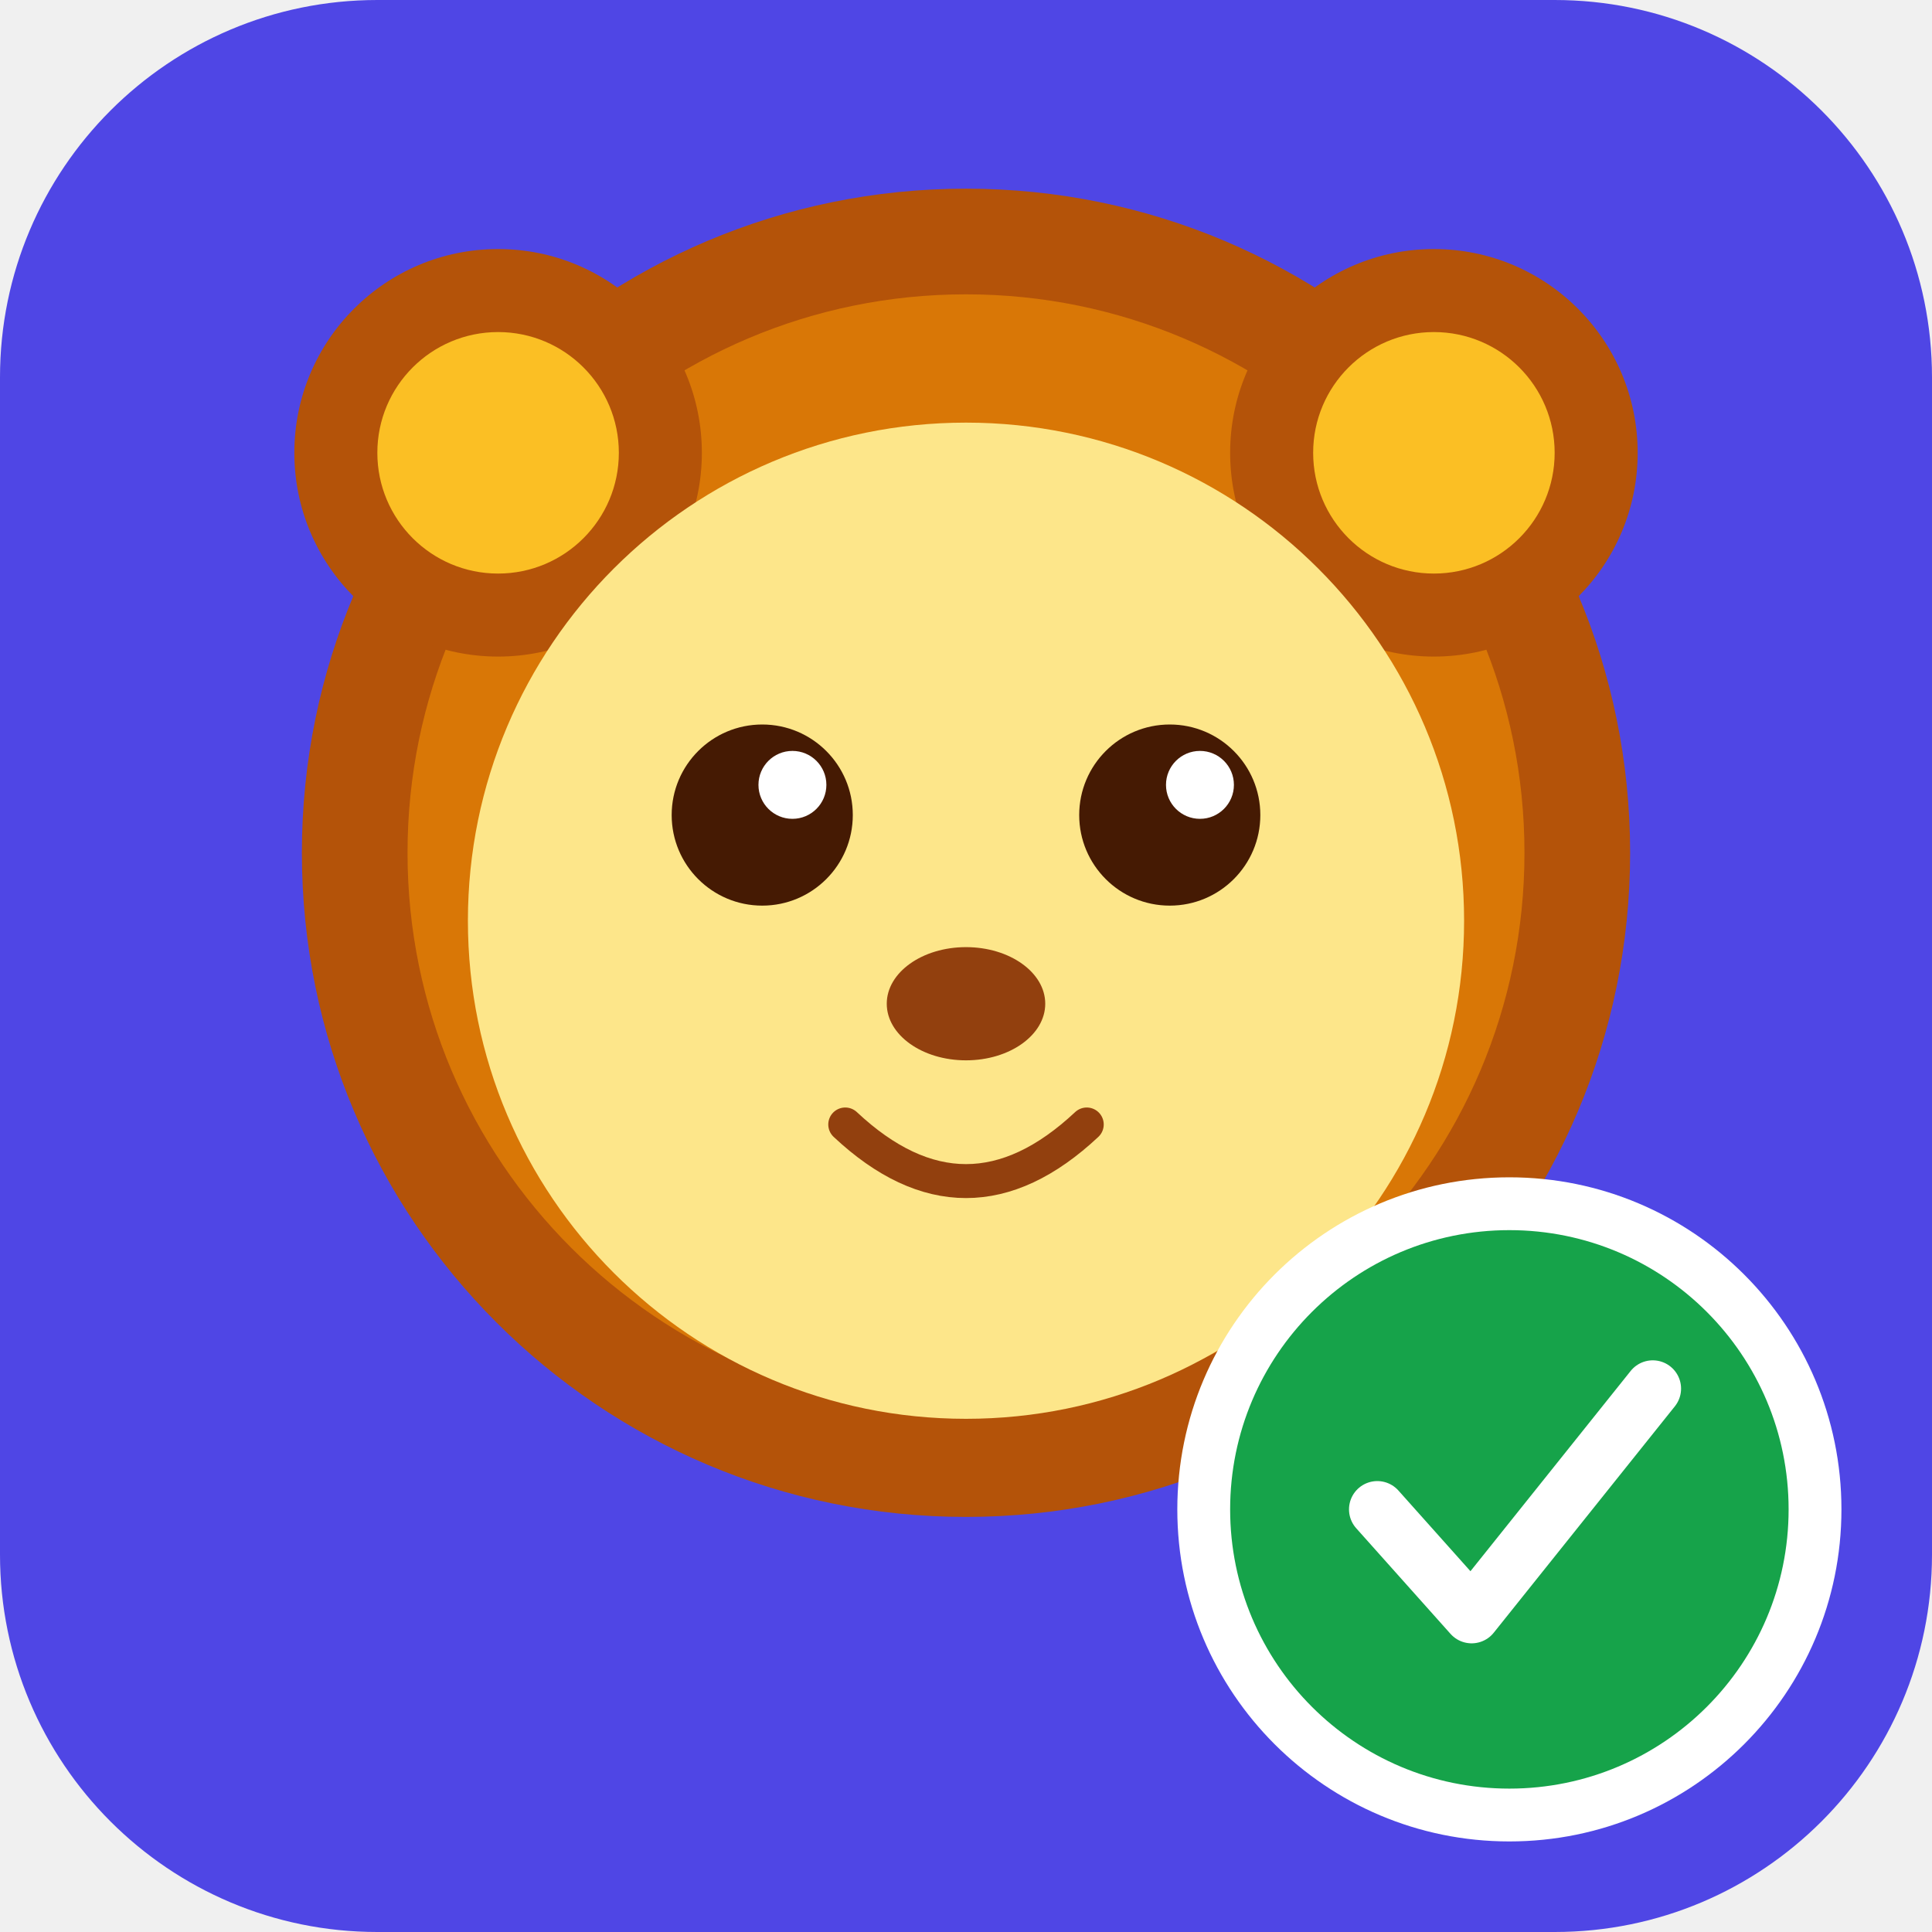
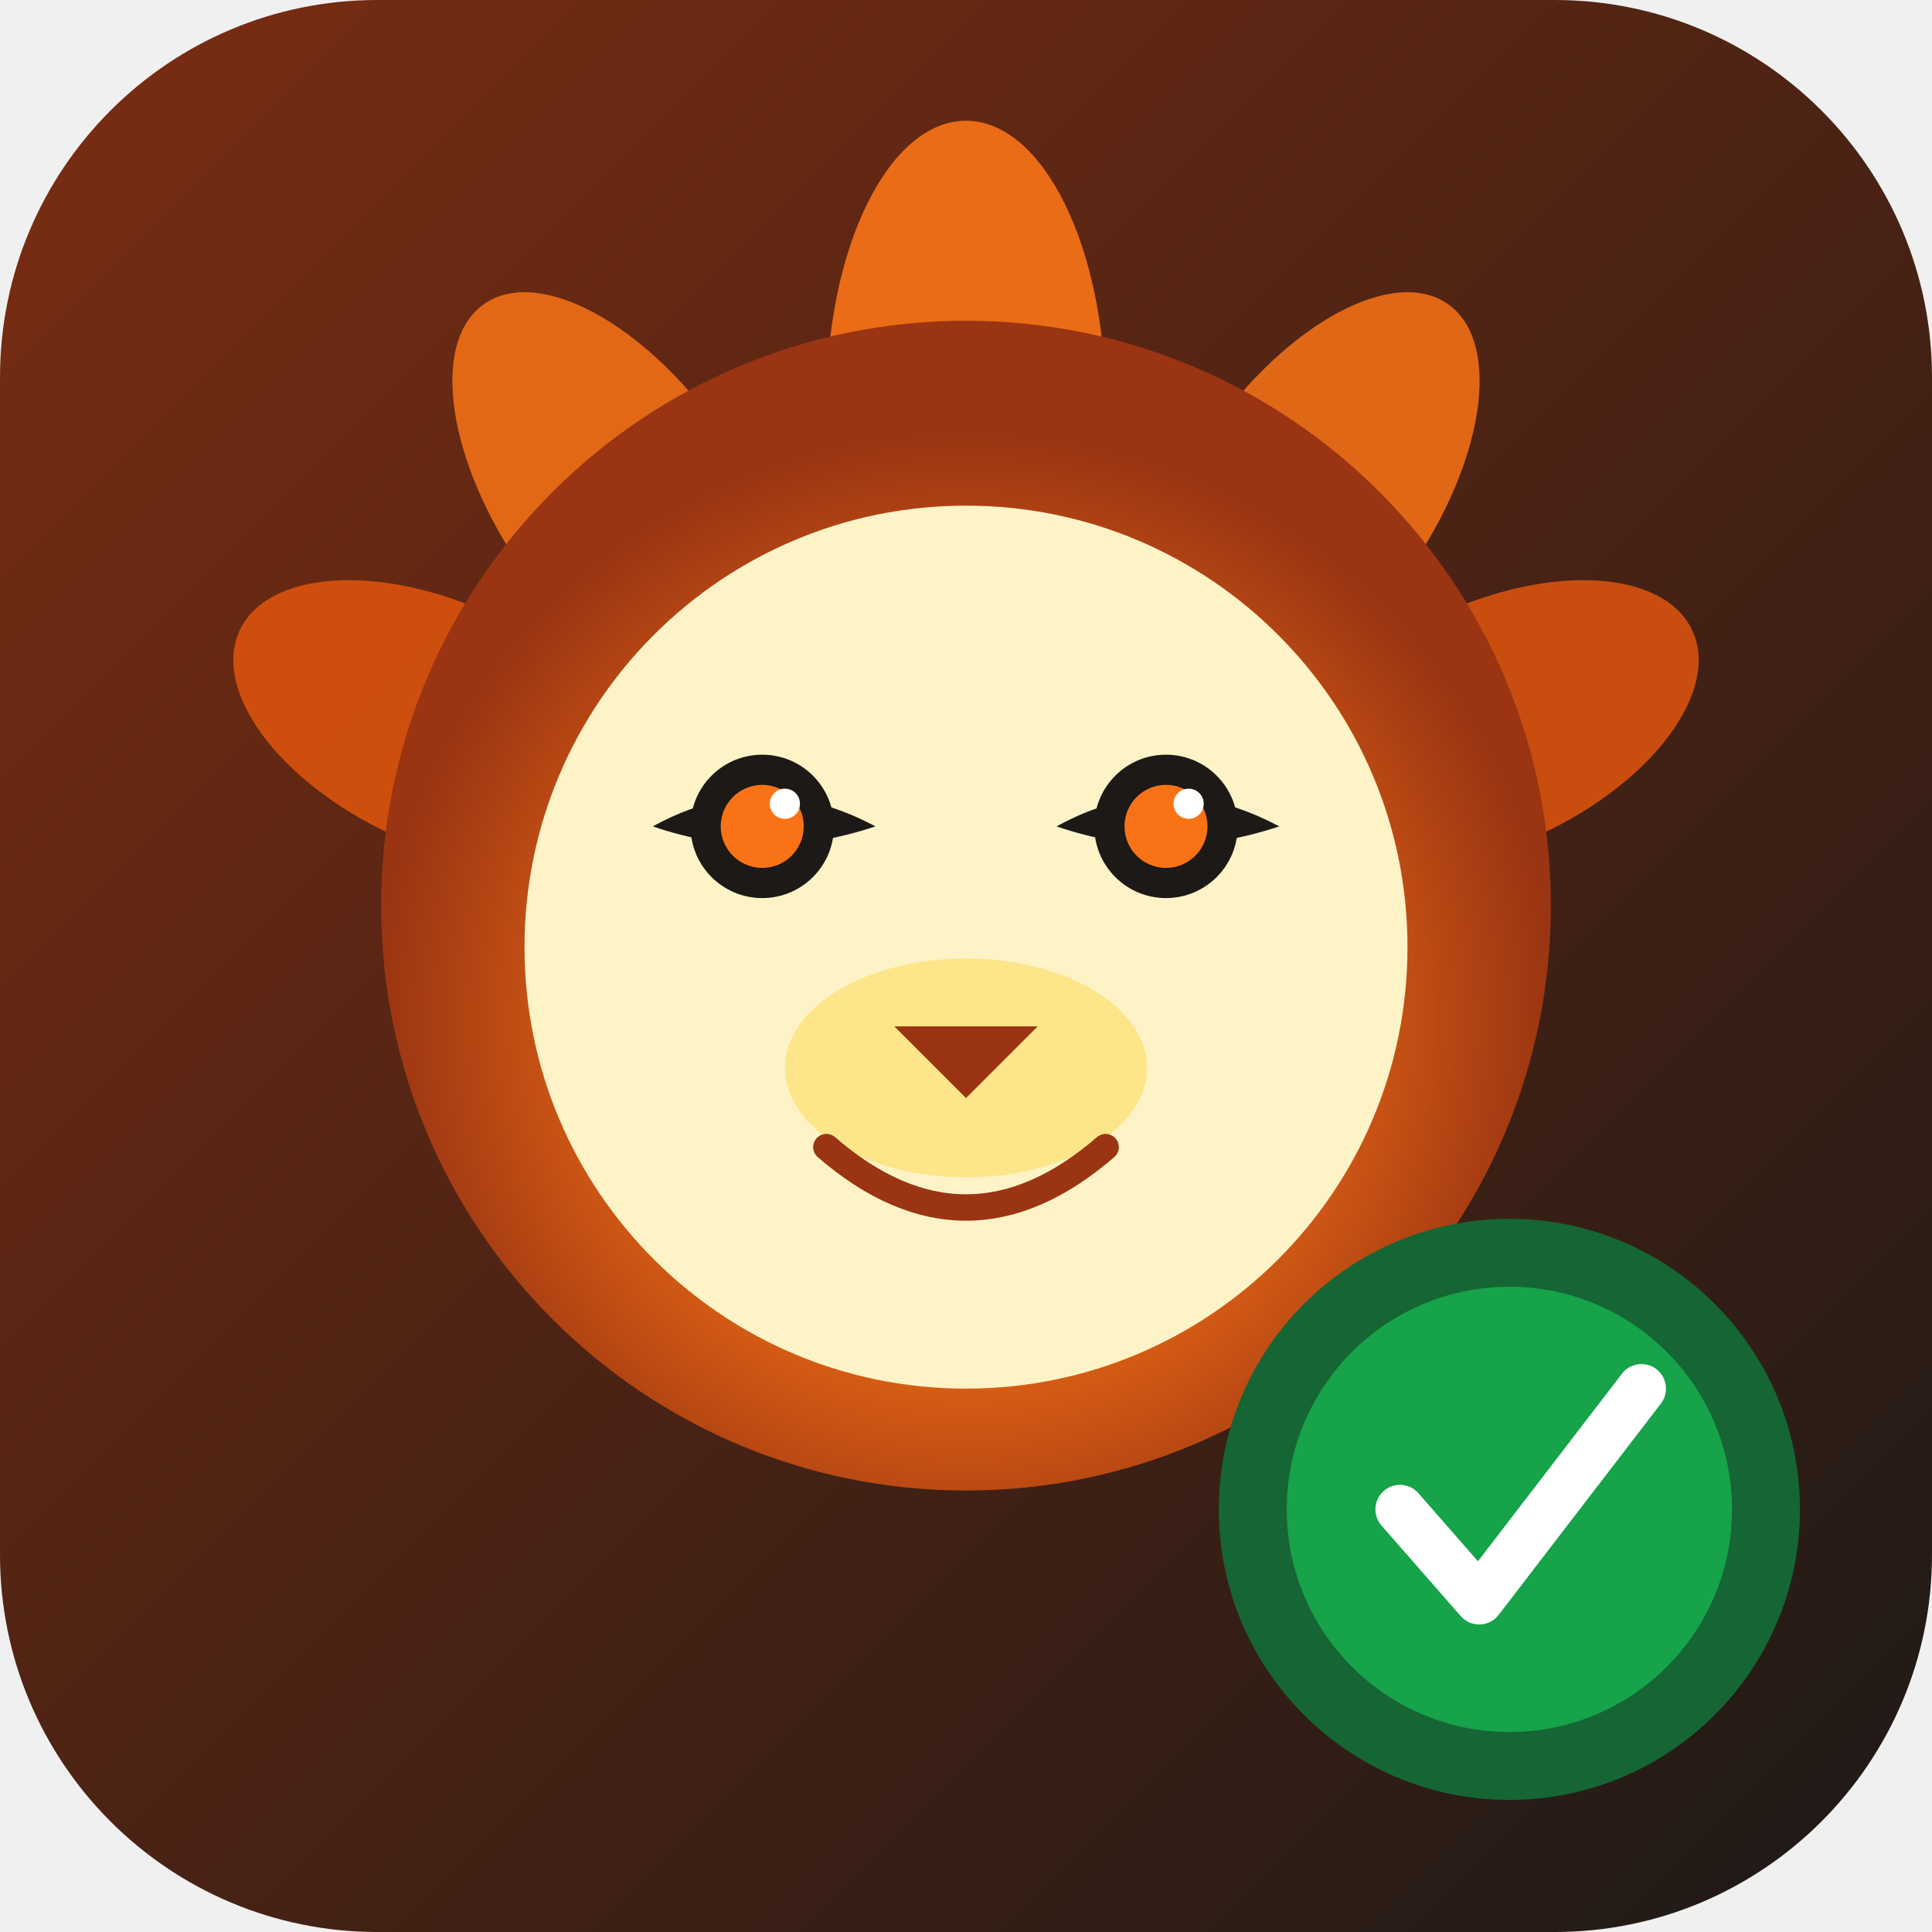
<svg xmlns="http://www.w3.org/2000/svg" viewBox="0 0 512 512" width="512" height="512">
-   <rect width="512" height="512" rx="100" fill="#4f46e5" />
-   <circle cx="256" cy="226" r="176" fill="#b45309" />
-   <circle cx="256" cy="226" r="148" fill="#d97706" />
-   <circle cx="132" cy="120" r="54" fill="#b45309" />
-   <circle cx="380" cy="120" r="54" fill="#b45309" />
-   <circle cx="132" cy="120" r="32" fill="#fbbf24" />
-   <circle cx="380" cy="120" r="32" fill="#fbbf24" />
-   <circle cx="256" cy="244" r="132" fill="#fde68a" />
-   <circle cx="202" cy="216" r="24" fill="#451a03" />
-   <circle cx="310" cy="216" r="24" fill="#451a03" />
-   <circle cx="210" cy="208" r="9" fill="white" />
-   <circle cx="318" cy="208" r="9" fill="white" />
-   <ellipse cx="256" cy="266" rx="21" ry="15" fill="#92400e" />
-   <path d="M224 298 Q256 328 288 298" stroke="#92400e" stroke-width="9" fill="none" stroke-linecap="round" />
-   <circle cx="400" cy="400" r="88" fill="white" />
-   <circle cx="400" cy="400" r="74" fill="#16a34a" />
-   <polyline points="365,400 390,428 438,368" stroke="white" stroke-width="15" stroke-linecap="round" stroke-linejoin="round" fill="none" />
+   <defs>
+     <linearGradient id="bg" x1="0" y1="0" x2="1" y2="1">
+       <stop offset="0%" stop-color="#7c2d12" />
+       <stop offset="100%" stop-color="#1c1917" />
+     </linearGradient>
+     <radialGradient id="mane" cx="50%" cy="60%">
+       <stop offset="0%" stop-color="#fde047" />
+       <stop offset="40%" stop-color="#f97316" />
+       <stop offset="100%" stop-color="#9a3412" />
+     </radialGradient>
+   </defs>
+   <rect width="512" height="512" rx="100" fill="url(#bg)" />
+   <ellipse cx="256" cy="107" rx="37" ry="75" fill="#f97316" opacity=".9" />
+   <ellipse cx="347" cy="133" rx="32" ry="64" fill="#f97316" opacity=".85" transform="rotate(35 347 133)" />
+   <ellipse cx="165" cy="133" rx="32" ry="64" fill="#f97316" opacity=".85" transform="rotate(-35 165 133)" />
+   <ellipse cx="395" cy="192" rx="32" ry="59" fill="#ea580c" opacity=".8" transform="rotate(65 395 192)" />
+   <ellipse cx="117" cy="192" rx="32" ry="59" fill="#ea580c" opacity=".8" transform="rotate(-65 117 192)" />
+   <circle cx="256" cy="240" r="155" fill="url(#mane)" />
+   <circle cx="256" cy="251" r="117" fill="#fef3c7" />
+   <path d="M173 219 Q202 203 232 219 Q202 229 173 219 Z" fill="#1c1917" />
+   <path d="M280 219 Q309 203 339 219 Q309 229 280 219 Z" fill="#1c1917" />
+   <circle cx="202" cy="219" r="19" fill="#1c1917" />
+   <circle cx="309" cy="219" r="19" fill="#1c1917" />
+   <circle cx="202" cy="219" r="11" fill="#f97316" />
+   <circle cx="309" cy="219" r="11" fill="#f97316" />
+   <circle cx="208" cy="213" r="4" fill="white" />
+   <circle cx="315" cy="213" r="4" fill="white" />
+   <ellipse cx="256" cy="283" rx="48" ry="29" fill="#fde68a" />
+   <path d="M237 272 L256 291 L275 272 Z" fill="#9a3412" />
+   <path d="M219 304 Q256 336 293 304" stroke="#9a3412" stroke-width="7" fill="none" stroke-linecap="round" />
+   <circle cx="400" cy="400" r="77" fill="#166534" />
+   <circle cx="400" cy="400" r="59" fill="#16a34a" />
+   <polyline points="371,400 392,424 435,368" stroke="white" stroke-width="13" stroke-linecap="round" stroke-linejoin="round" fill="none" />
</svg>
